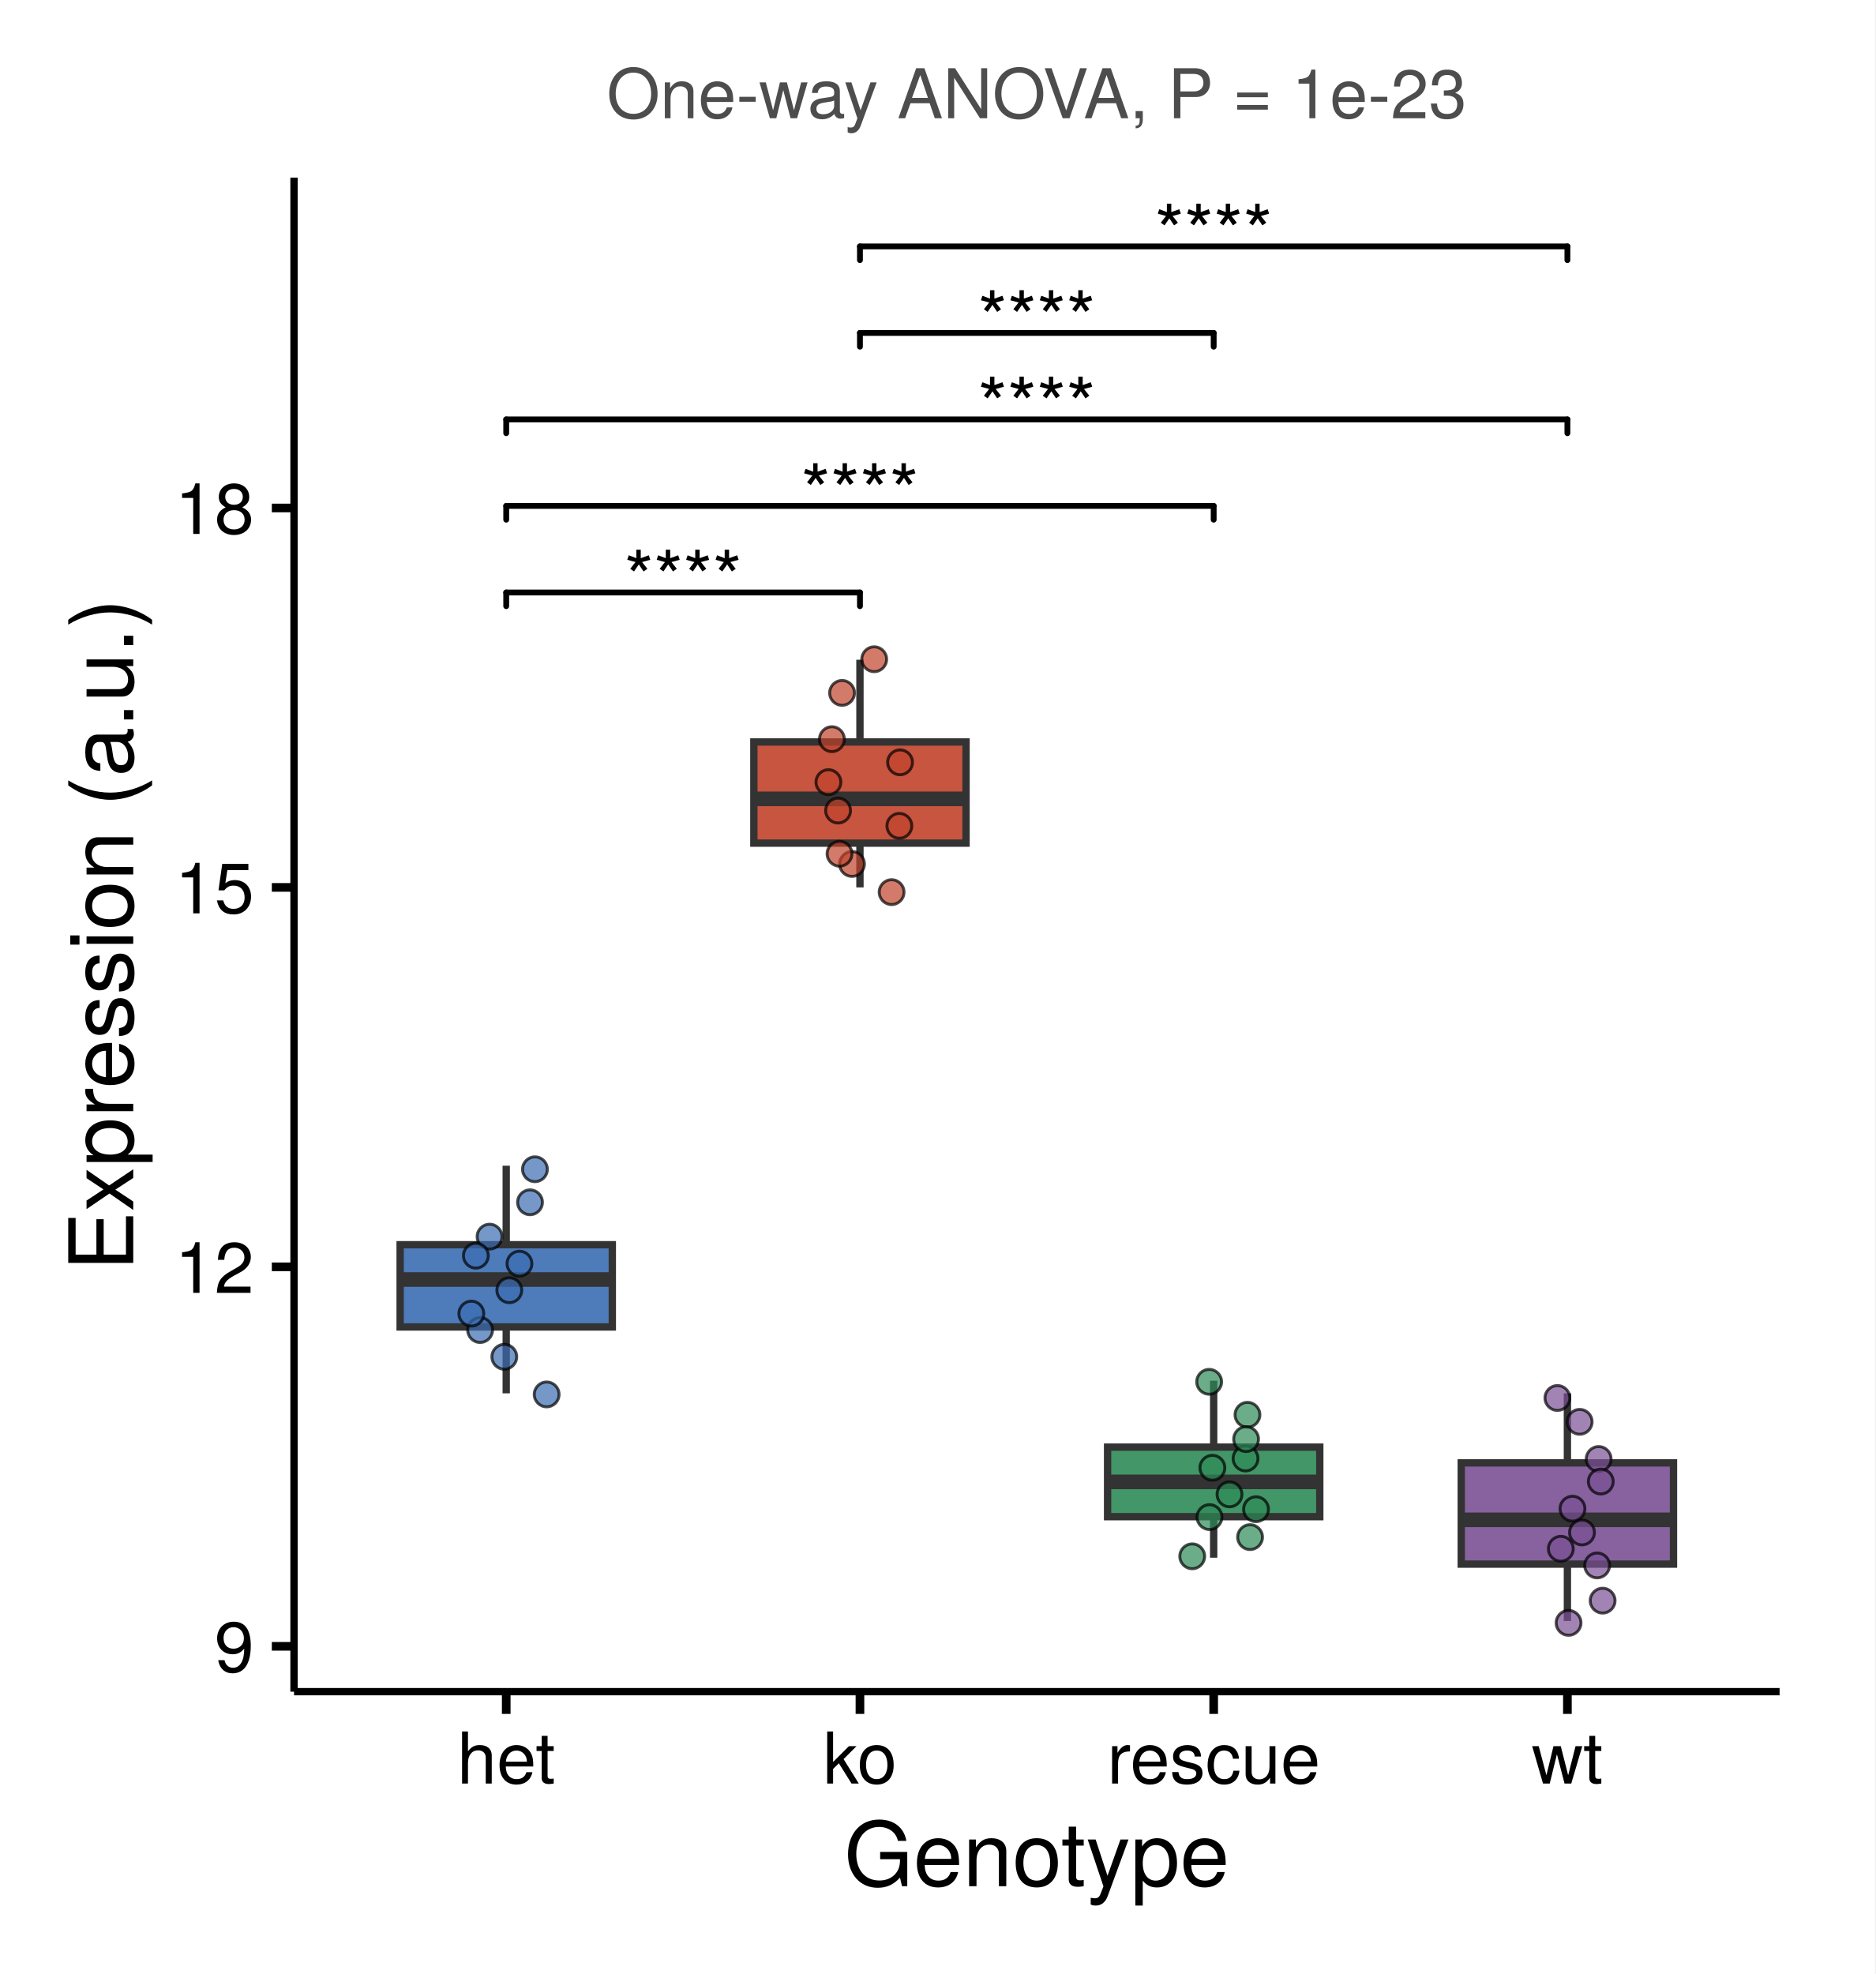
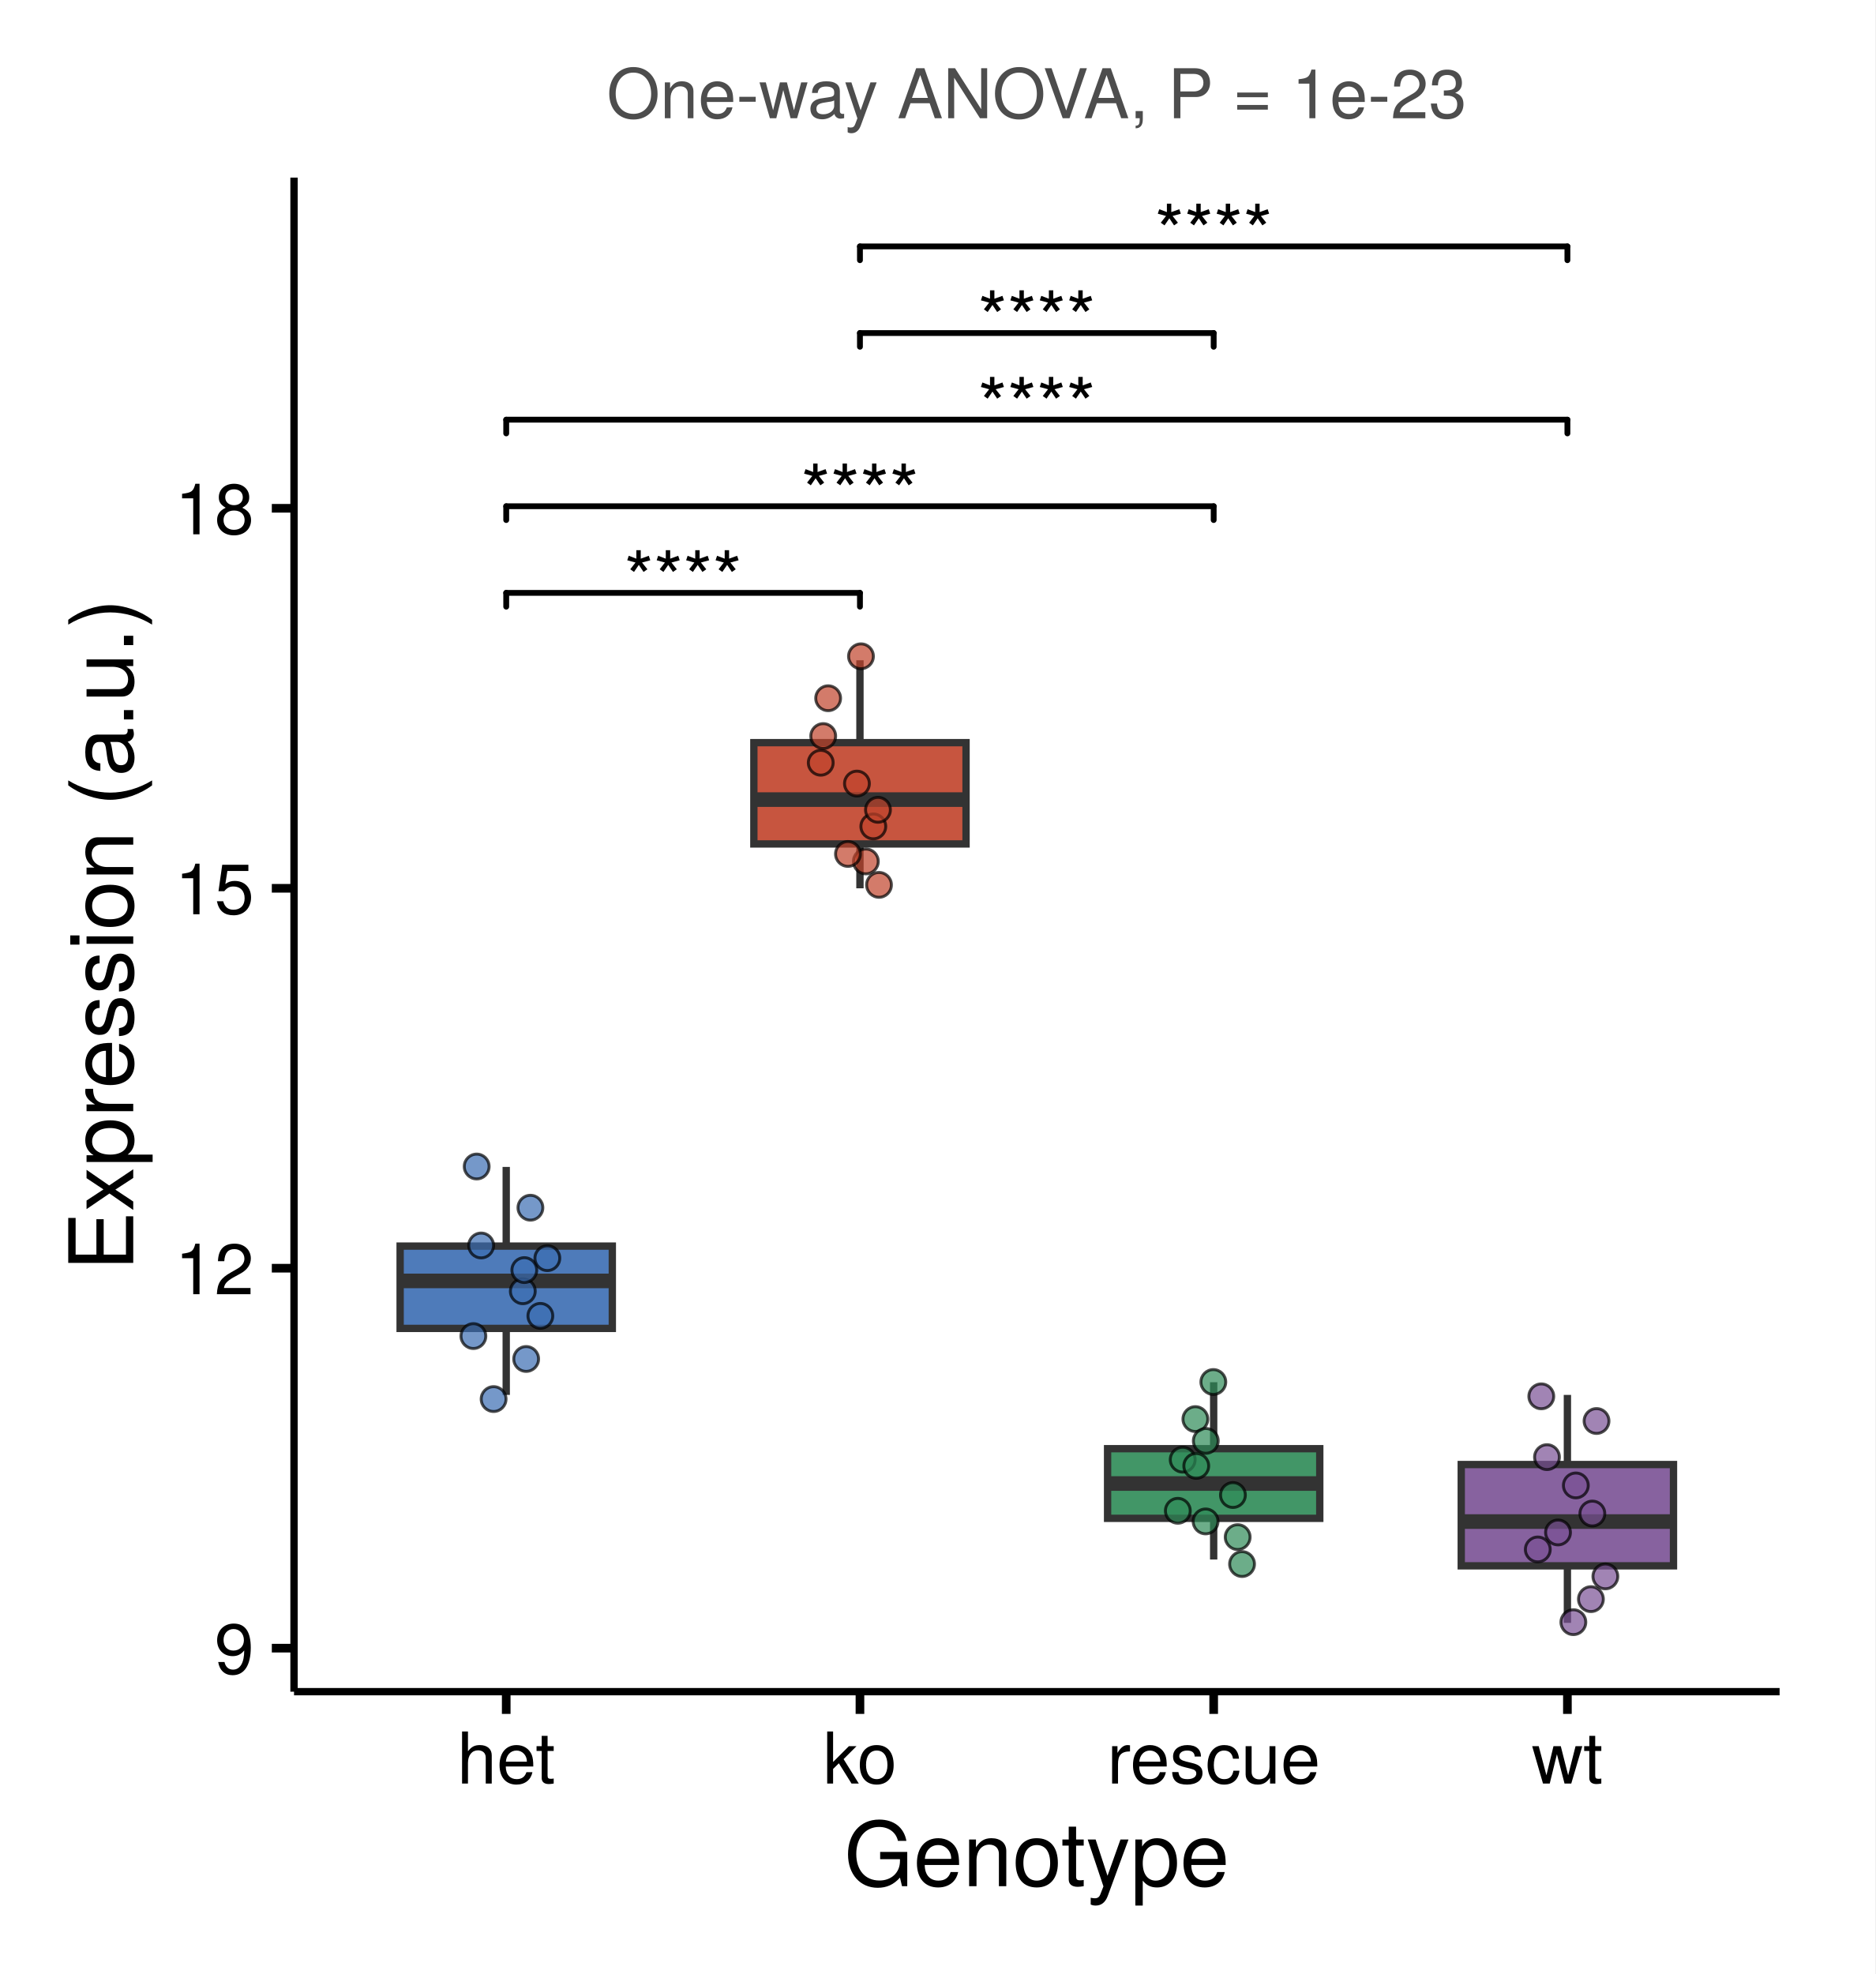
<svg xmlns="http://www.w3.org/2000/svg" class="svglite" width="273.60pt" height="288.00pt" viewBox="0 0 273.60 288.00">
  <defs>
    <style type="text/css">
    .svglite line, .svglite polyline, .svglite polygon, .svglite path, .svglite rect, .svglite circle {
      fill: none;
      stroke: #000000;
      stroke-linecap: round;
      stroke-linejoin: round;
      stroke-miterlimit: 10.00;
    }
    .svglite text {
      white-space: pre;
    }
  </style>
  </defs>
  <rect width="100%" height="100%" style="stroke: none; fill: #FFFFFF;" />
  <defs>
    <clipPath id="cpMC4wMHwyNzMuNjB8MC4wMHwyODguMDA=">
      <rect x="0.00" y="0.00" width="273.60" height="288.00" />
    </clipPath>
  </defs>
  <g clip-path="url(#cpMC4wMHwyNzMuNjB8MC4wMHwyODguMDA=)">
    <rect x="0.00" y="0.00" width="273.60" height="288.00" style="stroke-width: 1.26; stroke: #FFFFFF; fill: #FFFFFF;" />
  </g>
  <defs>
    <clipPath id="cpNDIuOTB8MjU5LjY1fDI1LjkxfDI0Ni44MQ==">
      <rect x="42.90" y="25.91" width="216.76" height="220.90" />
    </clipPath>
  </defs>
  <g clip-path="url(#cpNDIuOTB8MjU5LjY1fDI1LjkxfDI0Ni44MQ==)">
    <rect x="42.90" y="25.91" width="216.76" height="220.90" style="stroke-width: 1.26; stroke: none; fill: #FFFFFF;" />
-     <line x1="73.86" y1="181.60" x2="73.86" y2="170.07" style="stroke-width: 1.07; stroke: #333333; stroke-linecap: butt;" />
-     <line x1="73.86" y1="193.60" x2="73.86" y2="203.28" style="stroke-width: 1.07; stroke: #333333; stroke-linecap: butt;" />
-     <polygon points="58.38,181.60 58.38,193.60 89.34,193.60 89.34,181.60 58.38,181.60 " style="stroke-width: 1.07; stroke: #333333; stroke-linecap: butt; stroke-linejoin: miter; fill: #3B6DB3; fill-opacity: 0.90;" />
-     <line x1="58.38" y1="186.68" x2="89.34" y2="186.68" style="stroke-width: 2.13; stroke: #333333; stroke-linecap: butt; stroke-linejoin: miter;" />
-     <line x1="125.47" y1="108.25" x2="125.47" y2="96.25" style="stroke-width: 1.07; stroke: #333333; stroke-linecap: butt;" />
-     <line x1="125.47" y1="123.01" x2="125.47" y2="129.47" style="stroke-width: 1.07; stroke: #333333; stroke-linecap: butt;" />
-     <polygon points="109.99,108.25 109.99,123.01 140.95,123.01 140.95,108.25 109.99,108.25 " style="stroke-width: 1.07; stroke: #333333; stroke-linecap: butt; stroke-linejoin: miter; fill: #C1432B; fill-opacity: 0.90;" />
-     <line x1="109.99" y1="116.55" x2="140.95" y2="116.55" style="stroke-width: 2.13; stroke: #333333; stroke-linecap: butt; stroke-linejoin: miter;" />
-     <line x1="177.08" y1="211.13" x2="177.08" y2="201.44" style="stroke-width: 1.07; stroke: #333333; stroke-linecap: butt;" />
-     <line x1="177.08" y1="221.28" x2="177.08" y2="227.27" style="stroke-width: 1.07; stroke: #333333; stroke-linecap: butt;" />
-     <polygon points="161.60,211.13 161.60,221.28 192.56,221.28 192.56,211.13 161.60,211.13 " style="stroke-width: 1.07; stroke: #333333; stroke-linecap: butt; stroke-linejoin: miter; fill: #2E8B57; fill-opacity: 0.90;" />
-     <line x1="161.60" y1="216.20" x2="192.56" y2="216.20" style="stroke-width: 2.13; stroke: #333333; stroke-linecap: butt; stroke-linejoin: miter;" />
-     <line x1="228.69" y1="213.43" x2="228.69" y2="203.28" style="stroke-width: 1.07; stroke: #333333; stroke-linecap: butt;" />
-     <line x1="228.69" y1="228.20" x2="228.69" y2="236.50" style="stroke-width: 1.07; stroke: #333333; stroke-linecap: butt;" />
-     <polygon points="213.20,213.43 213.20,228.20 244.17,228.20 244.17,213.43 213.20,213.43 " style="stroke-width: 1.07; stroke: #333333; stroke-linecap: butt; stroke-linejoin: miter; fill: #7A5195; fill-opacity: 0.90;" />
-     <line x1="213.20" y1="221.74" x2="244.17" y2="221.74" style="stroke-width: 2.13; stroke: #333333; stroke-linecap: butt; stroke-linejoin: miter;" />
-     <circle cx="227.73" cy="225.96" r="1.81" style="stroke-width: 0.43; stroke: #000000; stroke-opacity: 0.70; fill: #7A5195; fill-opacity: 0.70;" />
-     <circle cx="233.25" cy="212.86" r="1.81" style="stroke-width: 0.43; stroke: #000000; stroke-opacity: 0.70; fill: #7A5195; fill-opacity: 0.70;" />
-     <circle cx="228.86" cy="236.77" r="1.81" style="stroke-width: 0.43; stroke: #000000; stroke-opacity: 0.70; fill: #7A5195; fill-opacity: 0.70;" />
-     <circle cx="227.23" cy="203.96" r="1.81" style="stroke-width: 0.43; stroke: #000000; stroke-opacity: 0.70; fill: #7A5195; fill-opacity: 0.70;" />
-     <circle cx="229.43" cy="220.11" r="1.81" style="stroke-width: 0.43; stroke: #000000; stroke-opacity: 0.70; fill: #7A5195; fill-opacity: 0.70;" />
-     <circle cx="233.03" cy="228.39" r="1.81" style="stroke-width: 0.43; stroke: #000000; stroke-opacity: 0.70; fill: #7A5195; fill-opacity: 0.70;" />
-     <circle cx="230.48" cy="207.44" r="1.81" style="stroke-width: 0.43; stroke: #000000; stroke-opacity: 0.70; fill: #7A5195; fill-opacity: 0.70;" />
-     <circle cx="230.82" cy="223.58" r="1.81" style="stroke-width: 0.43; stroke: #000000; stroke-opacity: 0.70; fill: #7A5195; fill-opacity: 0.70;" />
-     <circle cx="233.56" cy="216.15" r="1.81" style="stroke-width: 0.43; stroke: #000000; stroke-opacity: 0.70; fill: #7A5195; fill-opacity: 0.70;" />
-     <circle cx="233.83" cy="233.53" r="1.81" style="stroke-width: 0.43; stroke: #000000; stroke-opacity: 0.70; fill: #7A5195; fill-opacity: 0.70;" />
-     <circle cx="70.05" cy="194.05" r="1.81" style="stroke-width: 0.43; stroke: #000000; stroke-opacity: 0.70; fill: #3B6DB3; fill-opacity: 0.70;" />
-     <circle cx="71.43" cy="180.42" r="1.81" style="stroke-width: 0.43; stroke: #000000; stroke-opacity: 0.70; fill: #3B6DB3; fill-opacity: 0.70;" />
-     <circle cx="79.76" cy="203.44" r="1.81" style="stroke-width: 0.43; stroke: #000000; stroke-opacity: 0.70; fill: #3B6DB3; fill-opacity: 0.70;" />
-     <circle cx="78.05" cy="170.59" r="1.81" style="stroke-width: 0.43; stroke: #000000; stroke-opacity: 0.70; fill: #3B6DB3; fill-opacity: 0.70;" />
-     <circle cx="74.31" cy="188.24" r="1.81" style="stroke-width: 0.43; stroke: #000000; stroke-opacity: 0.70; fill: #3B6DB3; fill-opacity: 0.70;" />
-     <circle cx="75.79" cy="184.36" r="1.81" style="stroke-width: 0.43; stroke: #000000; stroke-opacity: 0.70; fill: #3B6DB3; fill-opacity: 0.70;" />
-     <circle cx="73.58" cy="197.95" r="1.81" style="stroke-width: 0.43; stroke: #000000; stroke-opacity: 0.70; fill: #3B6DB3; fill-opacity: 0.70;" />
-     <circle cx="77.33" cy="175.41" r="1.81" style="stroke-width: 0.43; stroke: #000000; stroke-opacity: 0.70; fill: #3B6DB3; fill-opacity: 0.70;" />
-     <circle cx="68.77" cy="191.65" r="1.81" style="stroke-width: 0.43; stroke: #000000; stroke-opacity: 0.70; fill: #3B6DB3; fill-opacity: 0.70;" />
-     <circle cx="69.43" cy="183.20" r="1.81" style="stroke-width: 0.43; stroke: #000000; stroke-opacity: 0.70; fill: #3B6DB3; fill-opacity: 0.70;" />
-     <circle cx="124.31" cy="126.05" r="1.81" style="stroke-width: 0.43; stroke: #000000; stroke-opacity: 0.70; fill: #C1432B; fill-opacity: 0.70;" />
-     <circle cx="131.32" cy="111.22" r="1.81" style="stroke-width: 0.43; stroke: #000000; stroke-opacity: 0.70; fill: #C1432B; fill-opacity: 0.70;" />
-     <circle cx="131.22" cy="120.49" r="1.81" style="stroke-width: 0.43; stroke: #000000; stroke-opacity: 0.70; fill: #C1432B; fill-opacity: 0.70;" />
-     <circle cx="127.55" cy="96.18" r="1.81" style="stroke-width: 0.43; stroke: #000000; stroke-opacity: 0.70; fill: #C1432B; fill-opacity: 0.70;" />
-     <circle cx="130.09" cy="130.16" r="1.81" style="stroke-width: 0.43; stroke: #000000; stroke-opacity: 0.70; fill: #C1432B; fill-opacity: 0.70;" />
-     <circle cx="121.38" cy="107.84" r="1.81" style="stroke-width: 0.43; stroke: #000000; stroke-opacity: 0.70; fill: #C1432B; fill-opacity: 0.70;" />
-     <circle cx="120.87" cy="114.11" r="1.81" style="stroke-width: 0.43; stroke: #000000; stroke-opacity: 0.70; fill: #C1432B; fill-opacity: 0.70;" />
-     <circle cx="122.49" cy="124.56" r="1.81" style="stroke-width: 0.43; stroke: #000000; stroke-opacity: 0.70; fill: #C1432B; fill-opacity: 0.70;" />
-     <circle cx="122.86" cy="101.09" r="1.81" style="stroke-width: 0.43; stroke: #000000; stroke-opacity: 0.70; fill: #C1432B; fill-opacity: 0.70;" />
-     <circle cx="122.28" cy="118.26" r="1.81" style="stroke-width: 0.43; stroke: #000000; stroke-opacity: 0.70; fill: #C1432B; fill-opacity: 0.70;" />
-     <circle cx="179.39" cy="218.02" r="1.81" style="stroke-width: 0.43; stroke: #000000; stroke-opacity: 0.70; fill: #2E8B57; fill-opacity: 0.70;" />
-     <circle cx="182.01" cy="206.41" r="1.81" style="stroke-width: 0.43; stroke: #000000; stroke-opacity: 0.70; fill: #2E8B57; fill-opacity: 0.70;" />
-     <circle cx="182.39" cy="224.26" r="1.81" style="stroke-width: 0.43; stroke: #000000; stroke-opacity: 0.70; fill: #2E8B57; fill-opacity: 0.70;" />
-     <circle cx="176.42" cy="201.60" r="1.81" style="stroke-width: 0.43; stroke: #000000; stroke-opacity: 0.70; fill: #2E8B57; fill-opacity: 0.70;" />
-     <circle cx="176.47" cy="221.34" r="1.81" style="stroke-width: 0.43; stroke: #000000; stroke-opacity: 0.70; fill: #2E8B57; fill-opacity: 0.70;" />
-     <circle cx="181.73" cy="212.79" r="1.81" style="stroke-width: 0.43; stroke: #000000; stroke-opacity: 0.70; fill: #2E8B57; fill-opacity: 0.70;" />
-     <circle cx="176.89" cy="214.14" r="1.81" style="stroke-width: 0.43; stroke: #000000; stroke-opacity: 0.70; fill: #2E8B57; fill-opacity: 0.70;" />
-     <circle cx="173.95" cy="227.06" r="1.81" style="stroke-width: 0.43; stroke: #000000; stroke-opacity: 0.70; fill: #2E8B57; fill-opacity: 0.70;" />
-     <circle cx="181.81" cy="209.96" r="1.81" style="stroke-width: 0.43; stroke: #000000; stroke-opacity: 0.70; fill: #2E8B57; fill-opacity: 0.70;" />
-     <circle cx="183.26" cy="220.19" r="1.81" style="stroke-width: 0.43; stroke: #000000; stroke-opacity: 0.70; fill: #2E8B57; fill-opacity: 0.70;" />
-     <text x="99.67" y="88.25" text-anchor="middle" style="font-size: 11.04px; font-weight: 0; font-family: &quot;TeX Gyre Heros&quot;;" textLength="17.16px" lengthAdjust="spacingAndGlyphs">****</text>
-     <line x1="73.86" y1="88.44" x2="73.86" y2="86.44" style="stroke-width: 0.85;" />
-     <line x1="73.86" y1="86.44" x2="125.47" y2="86.44" style="stroke-width: 0.85;" />
-     <line x1="125.47" y1="86.44" x2="125.47" y2="88.44" style="stroke-width: 0.85;" />
-     <text x="125.47" y="75.63" text-anchor="middle" style="font-size: 11.04px; font-weight: 0; font-family: &quot;TeX Gyre Heros&quot;;" textLength="17.16px" lengthAdjust="spacingAndGlyphs">****</text>
-     <line x1="73.86" y1="75.82" x2="73.86" y2="73.81" style="stroke-width: 0.85;" />
-     <line x1="73.86" y1="73.81" x2="177.08" y2="73.81" style="stroke-width: 0.85;" />
-     <line x1="177.08" y1="73.81" x2="177.08" y2="75.82" style="stroke-width: 0.85;" />
-     <text x="151.27" y="63.00" text-anchor="middle" style="font-size: 11.04px; font-weight: 0; font-family: &quot;TeX Gyre Heros&quot;;" textLength="17.16px" lengthAdjust="spacingAndGlyphs">****</text>
-     <line x1="73.86" y1="63.20" x2="73.86" y2="61.19" style="stroke-width: 0.85;" />
-     <line x1="73.86" y1="61.19" x2="228.69" y2="61.19" style="stroke-width: 0.85;" />
-     <line x1="228.69" y1="61.19" x2="228.69" y2="63.20" style="stroke-width: 0.85;" />
-     <text x="151.27" y="50.38" text-anchor="middle" style="font-size: 11.04px; font-weight: 0; font-family: &quot;TeX Gyre Heros&quot;;" textLength="17.16px" lengthAdjust="spacingAndGlyphs">****</text>
-     <line x1="125.47" y1="50.58" x2="125.47" y2="48.57" style="stroke-width: 0.85;" />
-     <line x1="125.47" y1="48.57" x2="177.08" y2="48.57" style="stroke-width: 0.85;" />
-     <line x1="177.08" y1="48.57" x2="177.08" y2="50.58" style="stroke-width: 0.85;" />
+     <line x1="73.86" y1="181.80" x2="73.86" y2="170.25" style="stroke-width: 1.07; stroke: #333333; stroke-linecap: butt;" />
+     <line x1="73.86" y1="193.81" x2="73.86" y2="203.51" style="stroke-width: 1.07; stroke: #333333; stroke-linecap: butt;" />
+     <polygon points="58.38,181.80 58.38,193.81 89.34,193.81 89.34,181.80 58.38,181.80 " style="stroke-width: 1.07; stroke: #333333; stroke-linecap: butt; stroke-linejoin: miter; fill: #3B6DB3; fill-opacity: 0.90;" />
+     <line x1="58.38" y1="186.88" x2="89.34" y2="186.88" style="stroke-width: 2.13; stroke: #333333; stroke-linecap: butt; stroke-linejoin: miter;" />
+     <line x1="125.47" y1="108.35" x2="125.47" y2="96.33" style="stroke-width: 1.07; stroke: #333333; stroke-linecap: butt;" />
+     <line x1="125.47" y1="123.13" x2="125.47" y2="129.60" style="stroke-width: 1.07; stroke: #333333; stroke-linecap: butt;" />
+     <polygon points="109.99,108.35 109.99,123.13 140.95,123.13 140.95,108.35 109.99,108.35 " style="stroke-width: 1.07; stroke: #333333; stroke-linecap: butt; stroke-linejoin: miter; fill: #C1432B; fill-opacity: 0.90;" />
+     <line x1="109.99" y1="116.66" x2="140.95" y2="116.66" style="stroke-width: 2.13; stroke: #333333; stroke-linecap: butt; stroke-linejoin: miter;" />
+     <line x1="177.08" y1="211.36" x2="177.08" y2="201.66" style="stroke-width: 1.07; stroke: #333333; stroke-linecap: butt;" />
+     <line x1="177.08" y1="221.52" x2="177.08" y2="227.53" style="stroke-width: 1.07; stroke: #333333; stroke-linecap: butt;" />
+     <polygon points="161.60,211.36 161.60,221.52 192.56,221.52 192.56,211.36 161.60,211.36 " style="stroke-width: 1.07; stroke: #333333; stroke-linecap: butt; stroke-linejoin: miter; fill: #2E8B57; fill-opacity: 0.90;" />
+     <line x1="161.60" y1="216.44" x2="192.56" y2="216.44" style="stroke-width: 2.13; stroke: #333333; stroke-linecap: butt; stroke-linejoin: miter;" />
+     <line x1="228.69" y1="213.67" x2="228.69" y2="203.51" style="stroke-width: 1.07; stroke: #333333; stroke-linecap: butt;" />
+     <line x1="228.69" y1="228.45" x2="228.69" y2="236.77" style="stroke-width: 1.07; stroke: #333333; stroke-linecap: butt;" />
+     <polygon points="213.20,213.67 213.20,228.45 244.17,228.45 244.17,213.67 213.20,213.67 " style="stroke-width: 1.07; stroke: #333333; stroke-linecap: butt; stroke-linejoin: miter; fill: #7A5195; fill-opacity: 0.90;" />
+     <line x1="213.20" y1="221.99" x2="244.17" y2="221.99" style="stroke-width: 2.13; stroke: #333333; stroke-linecap: butt; stroke-linejoin: miter;" />
+     <circle cx="224.37" cy="226.06" r="1.81" style="stroke-width: 0.43; stroke: #000000; stroke-opacity: 0.70; fill: #7A5195; fill-opacity: 0.70;" />
+     <circle cx="225.71" cy="212.59" r="1.81" style="stroke-width: 0.43; stroke: #000000; stroke-opacity: 0.70; fill: #7A5195; fill-opacity: 0.70;" />
+     <circle cx="229.56" cy="236.67" r="1.81" style="stroke-width: 0.43; stroke: #000000; stroke-opacity: 0.70; fill: #7A5195; fill-opacity: 0.70;" />
+     <circle cx="224.88" cy="203.72" r="1.81" style="stroke-width: 0.43; stroke: #000000; stroke-opacity: 0.70; fill: #7A5195; fill-opacity: 0.70;" />
+     <circle cx="232.33" cy="220.82" r="1.81" style="stroke-width: 0.43; stroke: #000000; stroke-opacity: 0.70; fill: #7A5195; fill-opacity: 0.70;" />
+     <circle cx="234.23" cy="229.99" r="1.81" style="stroke-width: 0.43; stroke: #000000; stroke-opacity: 0.70; fill: #7A5195; fill-opacity: 0.70;" />
+     <circle cx="232.94" cy="207.32" r="1.81" style="stroke-width: 0.43; stroke: #000000; stroke-opacity: 0.70; fill: #7A5195; fill-opacity: 0.70;" />
+     <circle cx="227.32" cy="223.58" r="1.81" style="stroke-width: 0.43; stroke: #000000; stroke-opacity: 0.70; fill: #7A5195; fill-opacity: 0.70;" />
+     <circle cx="229.92" cy="216.72" r="1.81" style="stroke-width: 0.43; stroke: #000000; stroke-opacity: 0.70; fill: #7A5195; fill-opacity: 0.70;" />
+     <circle cx="232.12" cy="233.31" r="1.81" style="stroke-width: 0.43; stroke: #000000; stroke-opacity: 0.70; fill: #7A5195; fill-opacity: 0.70;" />
+     <circle cx="69.07" cy="194.93" r="1.81" style="stroke-width: 0.43; stroke: #000000; stroke-opacity: 0.70; fill: #3B6DB3; fill-opacity: 0.70;" />
+     <circle cx="70.20" cy="181.71" r="1.81" style="stroke-width: 0.43; stroke: #000000; stroke-opacity: 0.70; fill: #3B6DB3; fill-opacity: 0.70;" />
+     <circle cx="72.02" cy="204.12" r="1.81" style="stroke-width: 0.43; stroke: #000000; stroke-opacity: 0.70; fill: #3B6DB3; fill-opacity: 0.70;" />
+     <circle cx="69.55" cy="170.19" r="1.81" style="stroke-width: 0.43; stroke: #000000; stroke-opacity: 0.70; fill: #3B6DB3; fill-opacity: 0.70;" />
+     <circle cx="76.28" cy="188.39" r="1.81" style="stroke-width: 0.43; stroke: #000000; stroke-opacity: 0.70; fill: #3B6DB3; fill-opacity: 0.70;" />
+     <circle cx="76.50" cy="185.30" r="1.81" style="stroke-width: 0.43; stroke: #000000; stroke-opacity: 0.70; fill: #3B6DB3; fill-opacity: 0.70;" />
+     <circle cx="76.77" cy="198.27" r="1.81" style="stroke-width: 0.43; stroke: #000000; stroke-opacity: 0.70; fill: #3B6DB3; fill-opacity: 0.70;" />
+     <circle cx="77.39" cy="176.20" r="1.81" style="stroke-width: 0.43; stroke: #000000; stroke-opacity: 0.70; fill: #3B6DB3; fill-opacity: 0.70;" />
+     <circle cx="78.84" cy="191.98" r="1.81" style="stroke-width: 0.43; stroke: #000000; stroke-opacity: 0.70; fill: #3B6DB3; fill-opacity: 0.70;" />
+     <circle cx="79.86" cy="183.56" r="1.81" style="stroke-width: 0.43; stroke: #000000; stroke-opacity: 0.70; fill: #3B6DB3; fill-opacity: 0.70;" />
+     <circle cx="126.33" cy="125.68" r="1.81" style="stroke-width: 0.43; stroke: #000000; stroke-opacity: 0.70; fill: #C1432B; fill-opacity: 0.70;" />
+     <circle cx="119.75" cy="111.28" r="1.81" style="stroke-width: 0.43; stroke: #000000; stroke-opacity: 0.70; fill: #C1432B; fill-opacity: 0.70;" />
+     <circle cx="127.42" cy="120.57" r="1.81" style="stroke-width: 0.43; stroke: #000000; stroke-opacity: 0.70; fill: #C1432B; fill-opacity: 0.70;" />
+     <circle cx="125.62" cy="95.75" r="1.81" style="stroke-width: 0.43; stroke: #000000; stroke-opacity: 0.70; fill: #C1432B; fill-opacity: 0.70;" />
+     <circle cx="128.25" cy="129.10" r="1.81" style="stroke-width: 0.43; stroke: #000000; stroke-opacity: 0.70; fill: #C1432B; fill-opacity: 0.70;" />
+     <circle cx="120.11" cy="107.39" r="1.81" style="stroke-width: 0.43; stroke: #000000; stroke-opacity: 0.70; fill: #C1432B; fill-opacity: 0.70;" />
+     <circle cx="125.03" cy="114.32" r="1.81" style="stroke-width: 0.43; stroke: #000000; stroke-opacity: 0.70; fill: #C1432B; fill-opacity: 0.70;" />
+     <circle cx="123.72" cy="124.59" r="1.81" style="stroke-width: 0.43; stroke: #000000; stroke-opacity: 0.70; fill: #C1432B; fill-opacity: 0.70;" />
+     <circle cx="120.83" cy="101.87" r="1.81" style="stroke-width: 0.43; stroke: #000000; stroke-opacity: 0.70; fill: #C1432B; fill-opacity: 0.70;" />
+     <circle cx="128.10" cy="118.15" r="1.81" style="stroke-width: 0.43; stroke: #000000; stroke-opacity: 0.70; fill: #C1432B; fill-opacity: 0.70;" />
+     <circle cx="179.89" cy="218.12" r="1.81" style="stroke-width: 0.43; stroke: #000000; stroke-opacity: 0.70; fill: #2E8B57; fill-opacity: 0.70;" />
+     <circle cx="174.41" cy="207.04" r="1.81" style="stroke-width: 0.43; stroke: #000000; stroke-opacity: 0.70; fill: #2E8B57; fill-opacity: 0.70;" />
+     <circle cx="180.58" cy="224.26" r="1.81" style="stroke-width: 0.43; stroke: #000000; stroke-opacity: 0.70; fill: #2E8B57; fill-opacity: 0.70;" />
+     <circle cx="177.03" cy="201.63" r="1.81" style="stroke-width: 0.43; stroke: #000000; stroke-opacity: 0.70; fill: #2E8B57; fill-opacity: 0.70;" />
+     <circle cx="175.90" cy="221.97" r="1.81" style="stroke-width: 0.43; stroke: #000000; stroke-opacity: 0.70; fill: #2E8B57; fill-opacity: 0.70;" />
+     <circle cx="172.56" cy="212.96" r="1.81" style="stroke-width: 0.43; stroke: #000000; stroke-opacity: 0.70; fill: #2E8B57; fill-opacity: 0.70;" />
+     <circle cx="174.54" cy="213.87" r="1.81" style="stroke-width: 0.43; stroke: #000000; stroke-opacity: 0.70; fill: #2E8B57; fill-opacity: 0.70;" />
+     <circle cx="181.22" cy="228.19" r="1.81" style="stroke-width: 0.43; stroke: #000000; stroke-opacity: 0.70; fill: #2E8B57; fill-opacity: 0.70;" />
+     <circle cx="175.93" cy="210.22" r="1.81" style="stroke-width: 0.43; stroke: #000000; stroke-opacity: 0.70; fill: #2E8B57; fill-opacity: 0.70;" />
+     <circle cx="171.85" cy="220.42" r="1.81" style="stroke-width: 0.43; stroke: #000000; stroke-opacity: 0.70; fill: #2E8B57; fill-opacity: 0.70;" />
+     <text x="99.67" y="88.32" text-anchor="middle" style="font-size: 11.04px; font-weight: 0; font-family: &quot;TeX Gyre Heros&quot;;" textLength="17.16px" lengthAdjust="spacingAndGlyphs">****</text>
+     <line x1="73.86" y1="88.51" x2="73.86" y2="86.50" style="stroke-width: 0.85;" />
+     <line x1="73.86" y1="86.50" x2="125.47" y2="86.50" style="stroke-width: 0.85;" />
+     <line x1="125.47" y1="86.50" x2="125.47" y2="88.51" style="stroke-width: 0.85;" />
+     <text x="125.47" y="75.68" text-anchor="middle" style="font-size: 11.04px; font-weight: 0; font-family: &quot;TeX Gyre Heros&quot;;" textLength="17.16px" lengthAdjust="spacingAndGlyphs">****</text>
+     <line x1="73.86" y1="75.87" x2="73.86" y2="73.86" style="stroke-width: 0.85;" />
+     <line x1="73.86" y1="73.86" x2="177.08" y2="73.86" style="stroke-width: 0.85;" />
+     <line x1="177.08" y1="73.86" x2="177.08" y2="75.87" style="stroke-width: 0.85;" />
+     <text x="151.27" y="63.04" text-anchor="middle" style="font-size: 11.04px; font-weight: 0; font-family: &quot;TeX Gyre Heros&quot;;" textLength="17.16px" lengthAdjust="spacingAndGlyphs">****</text>
+     <line x1="73.86" y1="63.23" x2="73.86" y2="61.23" style="stroke-width: 0.85;" />
+     <line x1="73.86" y1="61.23" x2="228.69" y2="61.23" style="stroke-width: 0.85;" />
+     <line x1="228.69" y1="61.23" x2="228.69" y2="63.23" style="stroke-width: 0.85;" />
+     <text x="151.27" y="50.40" text-anchor="middle" style="font-size: 11.04px; font-weight: 0; font-family: &quot;TeX Gyre Heros&quot;;" textLength="17.16px" lengthAdjust="spacingAndGlyphs">****</text>
+     <line x1="125.47" y1="50.59" x2="125.47" y2="48.59" style="stroke-width: 0.85;" />
+     <line x1="125.47" y1="48.59" x2="177.08" y2="48.59" style="stroke-width: 0.85;" />
+     <line x1="177.08" y1="48.59" x2="177.08" y2="50.59" style="stroke-width: 0.85;" />
    <text x="177.08" y="37.76" text-anchor="middle" style="font-size: 11.04px; font-weight: 0; font-family: &quot;TeX Gyre Heros&quot;;" textLength="17.16px" lengthAdjust="spacingAndGlyphs">****</text>
-     <line x1="125.47" y1="37.95" x2="125.47" y2="35.95" style="stroke-width: 0.85;" />
+     <line x1="125.47" y1="37.96" x2="125.47" y2="35.95" style="stroke-width: 0.85;" />
    <line x1="125.47" y1="35.95" x2="228.69" y2="35.95" style="stroke-width: 0.85;" />
-     <line x1="228.69" y1="35.95" x2="228.69" y2="37.95" style="stroke-width: 0.85;" />
+     <line x1="228.69" y1="35.95" x2="228.69" y2="37.96" style="stroke-width: 0.85;" />
  </g>
  <g clip-path="url(#cpMC4wMHwyNzMuNjB8MC4wMHwyODguMDA=)">
    <polyline points="42.90,246.81 42.90,25.91 " style="stroke-width: 1.07; stroke-linecap: butt;" />
-     <text x="37.07" y="243.98" text-anchor="end" style="font-size: 10.40px; font-weight: 0; font-family: &quot;TeX Gyre Heros&quot;;" textLength="5.77px" lengthAdjust="spacingAndGlyphs">9</text>
-     <text x="37.07" y="188.62" text-anchor="end" style="font-size: 10.40px; font-weight: 0; font-family: &quot;TeX Gyre Heros&quot;;" textLength="11.55px" lengthAdjust="spacingAndGlyphs">12</text>
-     <text x="37.07" y="133.26" text-anchor="end" style="font-size: 10.40px; font-weight: 0; font-family: &quot;TeX Gyre Heros&quot;;" textLength="11.55px" lengthAdjust="spacingAndGlyphs">15</text>
-     <text x="37.07" y="77.90" text-anchor="end" style="font-size: 10.40px; font-weight: 0; font-family: &quot;TeX Gyre Heros&quot;;" textLength="11.55px" lengthAdjust="spacingAndGlyphs">18</text>
-     <polyline points="39.66,240.19 42.90,240.19 " style="stroke-width: 1.26; stroke-linecap: butt;" />
-     <polyline points="39.66,184.83 42.90,184.83 " style="stroke-width: 1.26; stroke-linecap: butt;" />
-     <polyline points="39.66,129.47 42.90,129.47 " style="stroke-width: 1.26; stroke-linecap: butt;" />
-     <polyline points="39.66,74.11 42.90,74.11 " style="stroke-width: 1.26; stroke-linecap: butt;" />
+     <text x="37.07" y="244.25" text-anchor="end" style="font-size: 10.40px; font-weight: 0; font-family: &quot;TeX Gyre Heros&quot;;" textLength="5.77px" lengthAdjust="spacingAndGlyphs">9</text>
+     <text x="37.07" y="188.82" text-anchor="end" style="font-size: 10.40px; font-weight: 0; font-family: &quot;TeX Gyre Heros&quot;;" textLength="11.55px" lengthAdjust="spacingAndGlyphs">12</text>
+     <text x="37.07" y="133.38" text-anchor="end" style="font-size: 10.40px; font-weight: 0; font-family: &quot;TeX Gyre Heros&quot;;" textLength="11.55px" lengthAdjust="spacingAndGlyphs">15</text>
+     <text x="37.07" y="77.95" text-anchor="end" style="font-size: 10.40px; font-weight: 0; font-family: &quot;TeX Gyre Heros&quot;;" textLength="11.55px" lengthAdjust="spacingAndGlyphs">18</text>
+     <polyline points="39.66,240.46 42.90,240.46 " style="stroke-width: 1.26; stroke-linecap: butt;" />
+     <polyline points="39.66,185.03 42.90,185.03 " style="stroke-width: 1.26; stroke-linecap: butt;" />
+     <polyline points="39.66,129.60 42.90,129.60 " style="stroke-width: 1.26; stroke-linecap: butt;" />
+     <polyline points="39.66,74.16 42.90,74.16 " style="stroke-width: 1.26; stroke-linecap: butt;" />
    <polyline points="42.90,246.81 259.65,246.81 " style="stroke-width: 1.07; stroke-linecap: butt;" />
    <polyline points="73.86,250.05 73.86,246.81 " style="stroke-width: 1.26; stroke-linecap: butt;" />
    <polyline points="125.47,250.05 125.47,246.81 " style="stroke-width: 1.26; stroke-linecap: butt;" />
    <polyline points="177.08,250.05 177.08,246.81 " style="stroke-width: 1.26; stroke-linecap: butt;" />
    <polyline points="228.69,250.05 228.69,246.81 " style="stroke-width: 1.26; stroke-linecap: butt;" />
    <text x="73.86" y="260.21" text-anchor="middle" style="font-size: 10.40px; font-weight: 0; font-family: &quot;TeX Gyre Heros&quot;;" textLength="14.44px" lengthAdjust="spacingAndGlyphs">het</text>
    <text x="125.47" y="260.21" text-anchor="middle" style="font-size: 10.40px; font-weight: 0; font-family: &quot;TeX Gyre Heros&quot;;" textLength="10.97px" lengthAdjust="spacingAndGlyphs">ko</text>
    <text x="177.08" y="260.21" text-anchor="middle" style="font-size: 10.40px; font-weight: 0; font-family: &quot;TeX Gyre Heros&quot;;" textLength="31.18px" lengthAdjust="spacingAndGlyphs">rescue</text>
    <text x="228.69" y="260.21" text-anchor="middle" style="font-size: 10.40px; font-weight: 0; font-family: &quot;TeX Gyre Heros&quot;;" textLength="10.39px" lengthAdjust="spacingAndGlyphs">wt</text>
    <text x="151.27" y="275.19" text-anchor="middle" style="font-size: 13.00px; font-weight: 0; font-family: &quot;TeX Gyre Heros&quot;;" textLength="56.38px" lengthAdjust="spacingAndGlyphs">Genotype</text>
    <text transform="translate(19.44,136.36) rotate(-90)" text-anchor="middle" style="font-size: 13.00px; font-weight: 0; font-family: &quot;TeX Gyre Heros&quot;;" textLength="98.26px" lengthAdjust="spacingAndGlyphs">Expression (a.u.)</text>
    <text x="151.27" y="17.25" text-anchor="middle" style="font-size: 10.00px; font-weight: 0;fill: #4D4D4D; font-family: &quot;TeX Gyre Heros&quot;;" textLength="126.99px" lengthAdjust="spacingAndGlyphs">One-way ANOVA, P = 1e-23</text>
  </g>
</svg>
